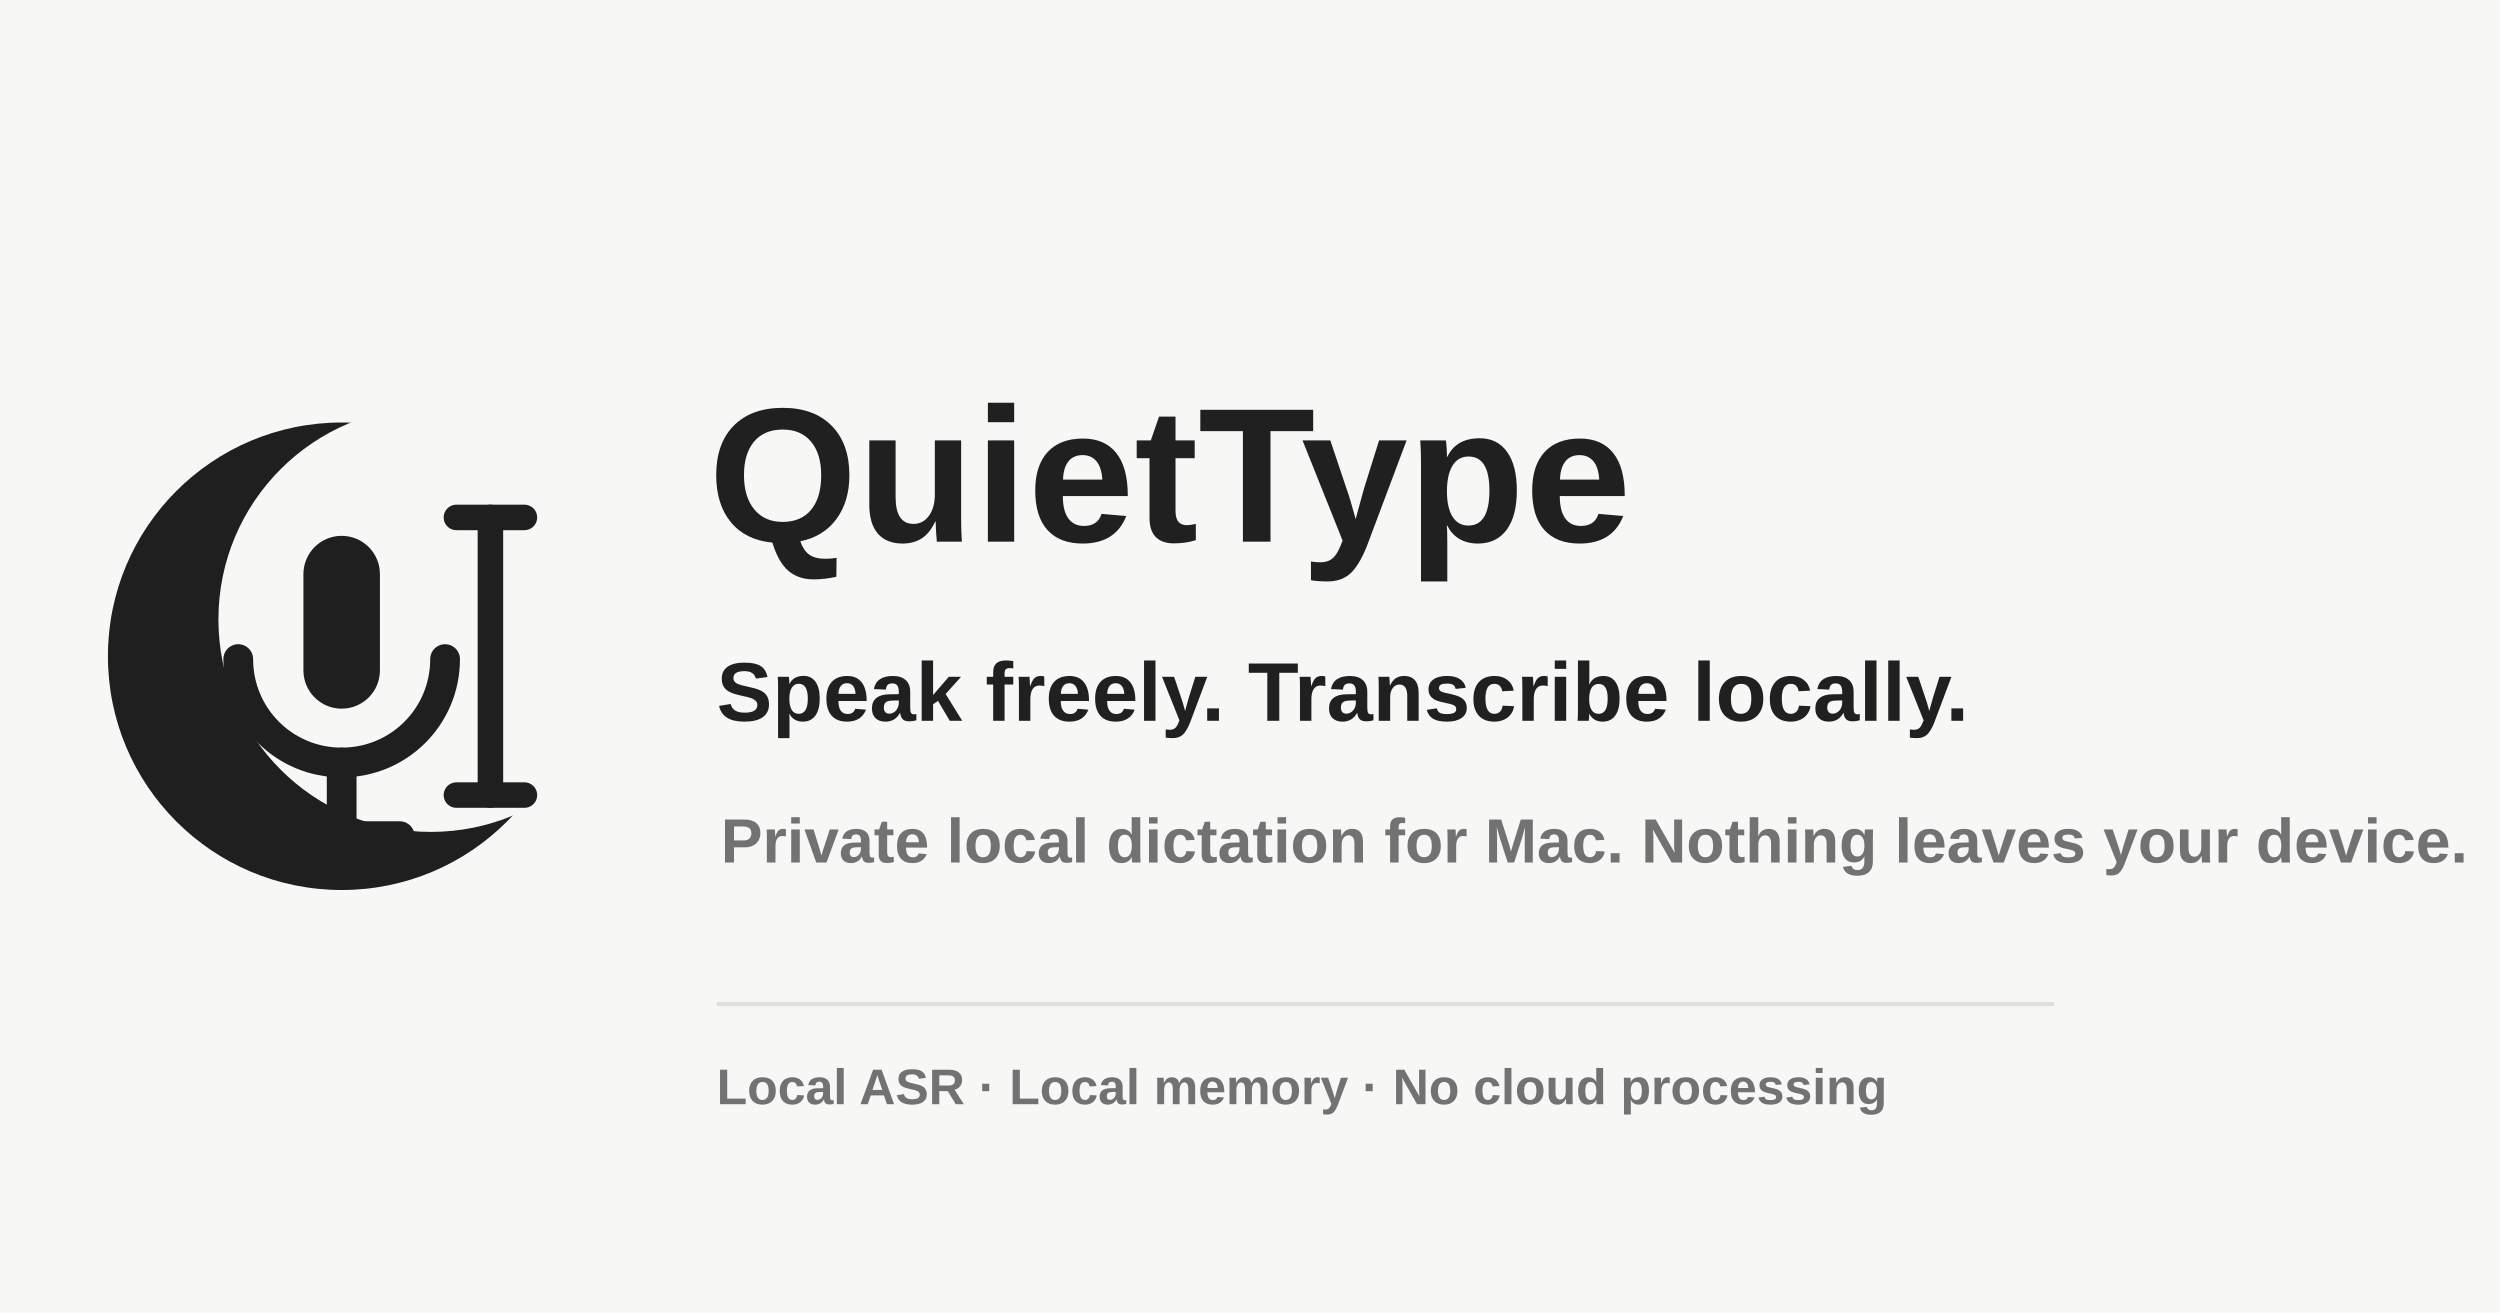
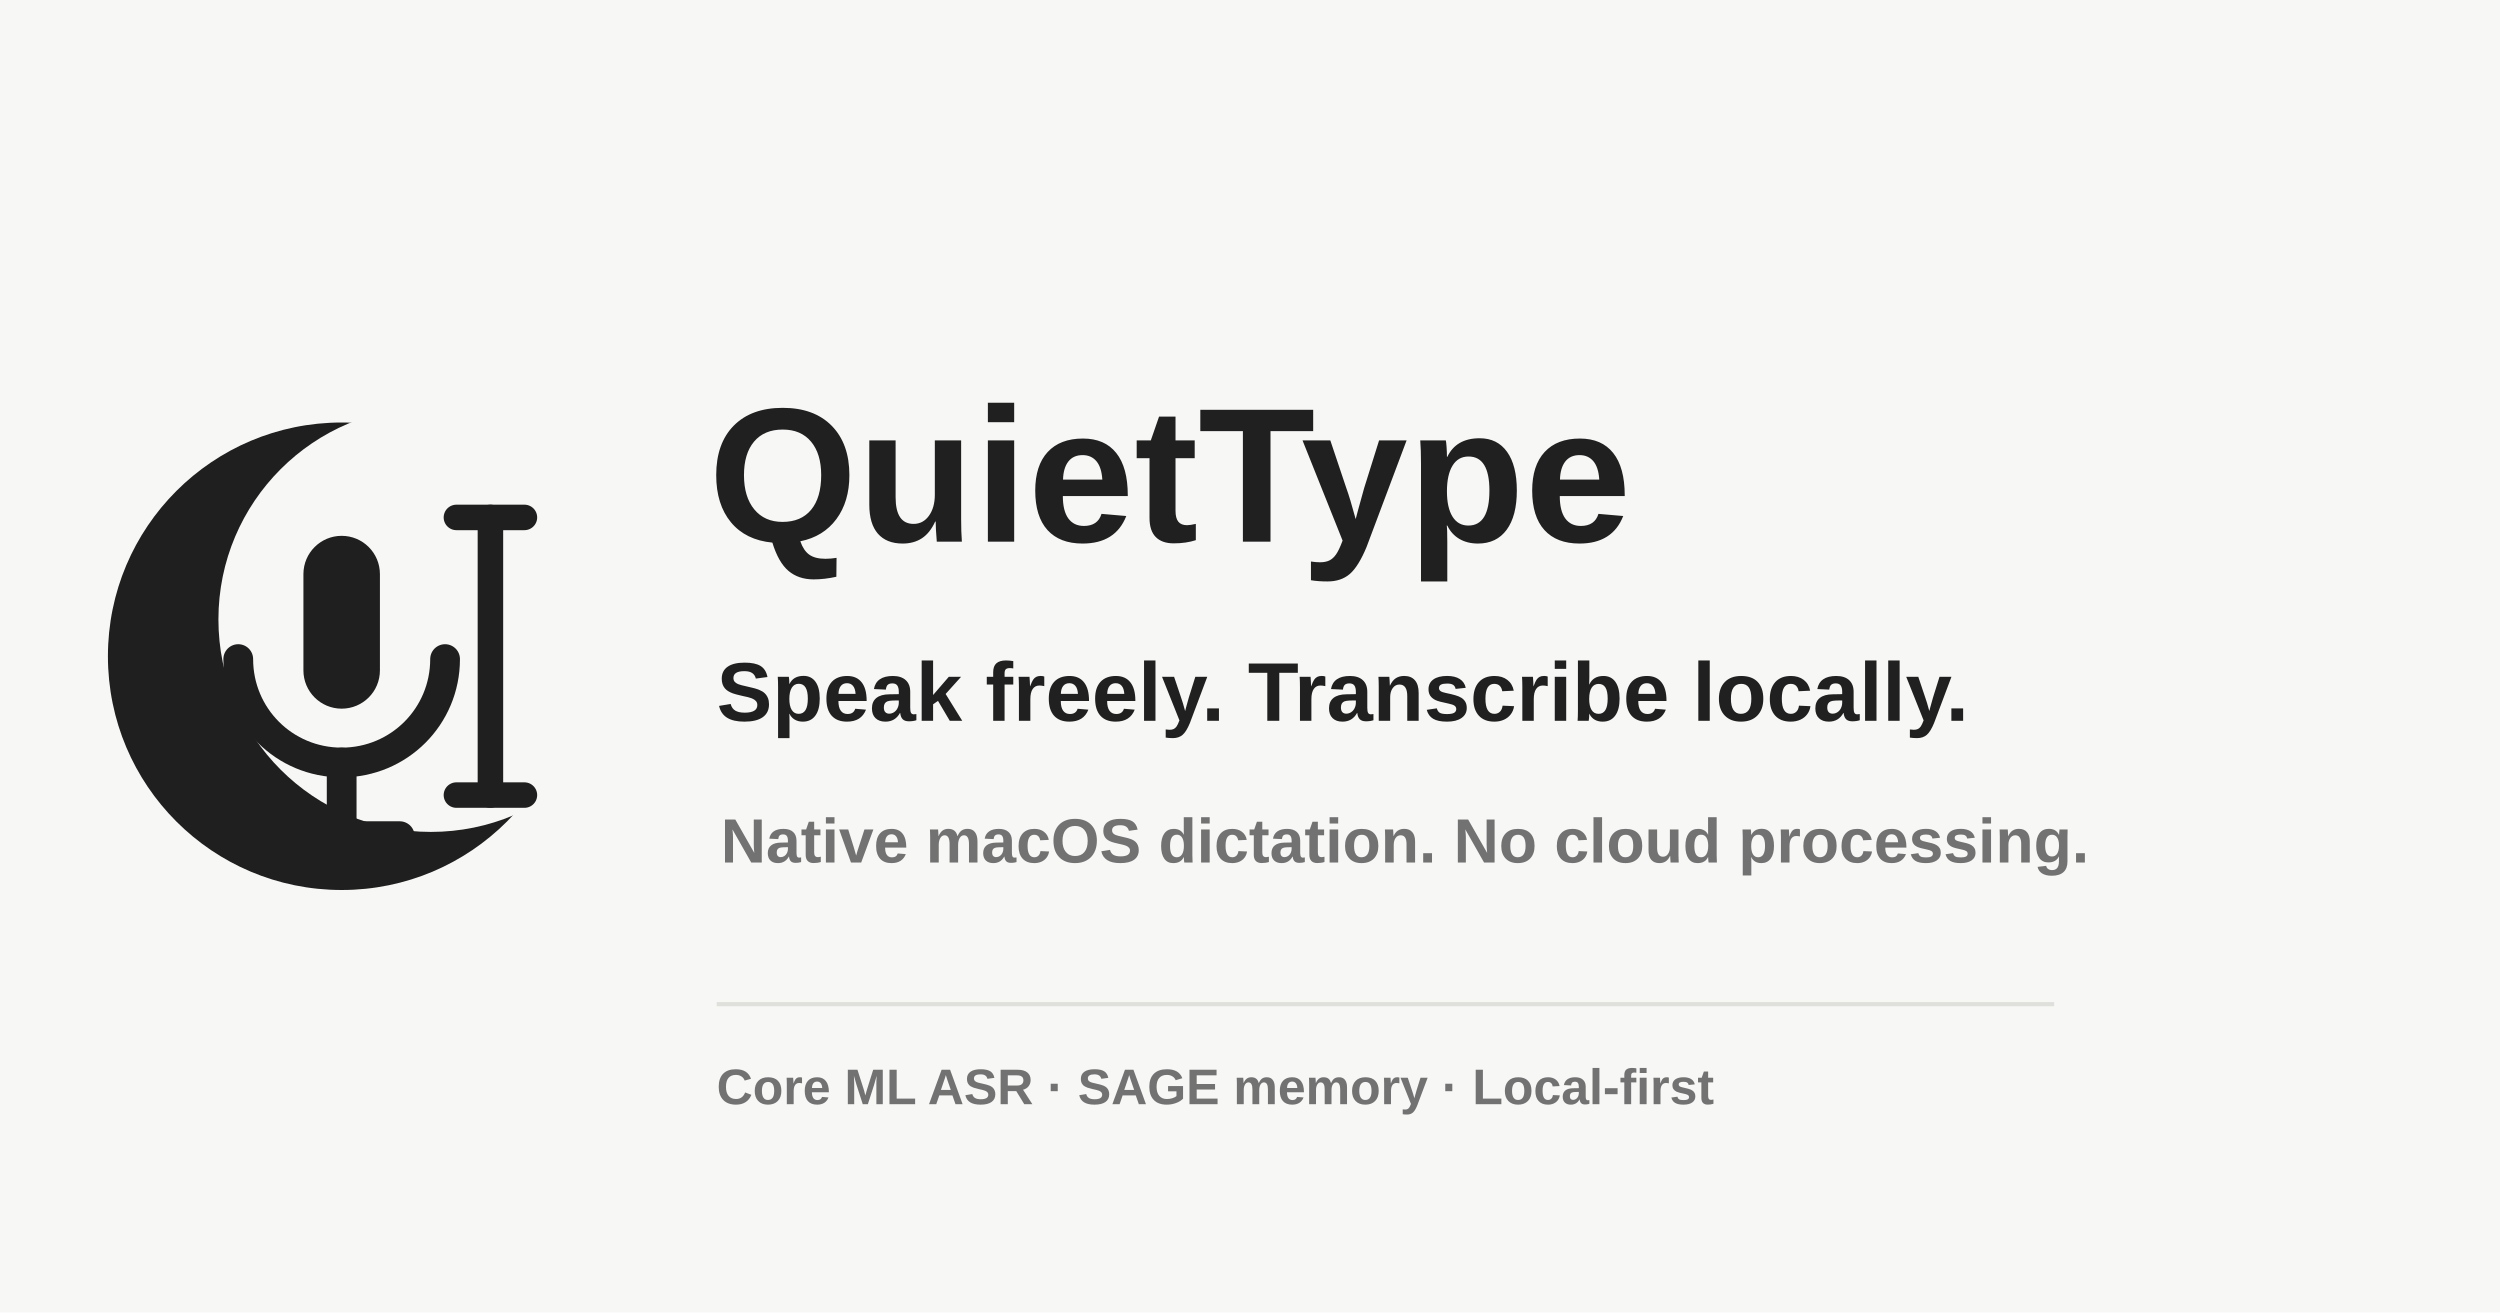
<svg xmlns="http://www.w3.org/2000/svg" viewBox="0 0 1200 630" role="img" aria-labelledby="title desc">
  <rect width="1200" height="630" fill="#F7F7F5" />
  <g transform="translate(164 315) scale(.34)">
    <rect x="-512" y="-512" width="1024" height="1024" rx="224" fill="#F7F7F5" />
    <circle cx="0" cy="0" r="330" fill="#1F1F1F" />
    <circle cx="126" cy="-52" r="300" fill="#F7F7F5" />
    <rect x="-54" y="-170" width="108" height="244" rx="54" fill="#1F1F1F" />
    <path d="M-146 4c0 81 65 146 146 146S146 85 146 4" fill="none" stroke="#1F1F1F" stroke-width="42" stroke-linecap="round" />
    <path d="M0 150v104" fill="none" stroke="#1F1F1F" stroke-width="42" stroke-linecap="round" />
    <path d="M-82 254h164" fill="none" stroke="#1F1F1F" stroke-width="42" stroke-linecap="round" />
    <path d="M210-196v392" fill="none" stroke="#1F1F1F" stroke-width="36" stroke-linecap="round" />
    <path d="M162-196h96M162 196h96" fill="none" stroke="#1F1F1F" stroke-width="36" stroke-linecap="round" />
  </g>
  <text x="340" y="260" fill="#202020" font-family="-apple-system, BlinkMacSystemFont, SF Pro Display, Arial, sans-serif" font-size="92" font-weight="800">QuietType</text>
  <text x="344" y="346" fill="#202020" font-family="-apple-system, BlinkMacSystemFont, SF Pro Text, Arial, sans-serif" font-size="40" font-weight="650">Speak freely. Transcribe locally.</text>
-   <text x="346" y="414" fill="#727272" font-family="-apple-system, BlinkMacSystemFont, SF Pro Text, Arial, sans-serif" font-size="30" font-weight="560">Private local dictation for Mac. Nothing leaves your device.</text>
+   <text x="346" y="414" fill="#727272" font-family="-apple-system, BlinkMacSystemFont, SF Pro Text, Arial, sans-serif" font-size="30" font-weight="560">Native macOS dictation. No cloud processing.</text>
  <line x1="344" y1="482" x2="986" y2="482" stroke="#DFDFDB" stroke-width="2" />
-   <text x="344" y="530" fill="#727272" font-family="-apple-system, BlinkMacSystemFont, SF Pro Text, Arial, sans-serif" font-size="24" font-weight="650">Local ASR · Local memory · No cloud processing</text>
+   <text x="344" y="530" fill="#727272" font-family="-apple-system, BlinkMacSystemFont, SF Pro Text, Arial, sans-serif" font-size="24" font-weight="650">Core ML ASR · SAGE memory · Local-first</text>
</svg>
